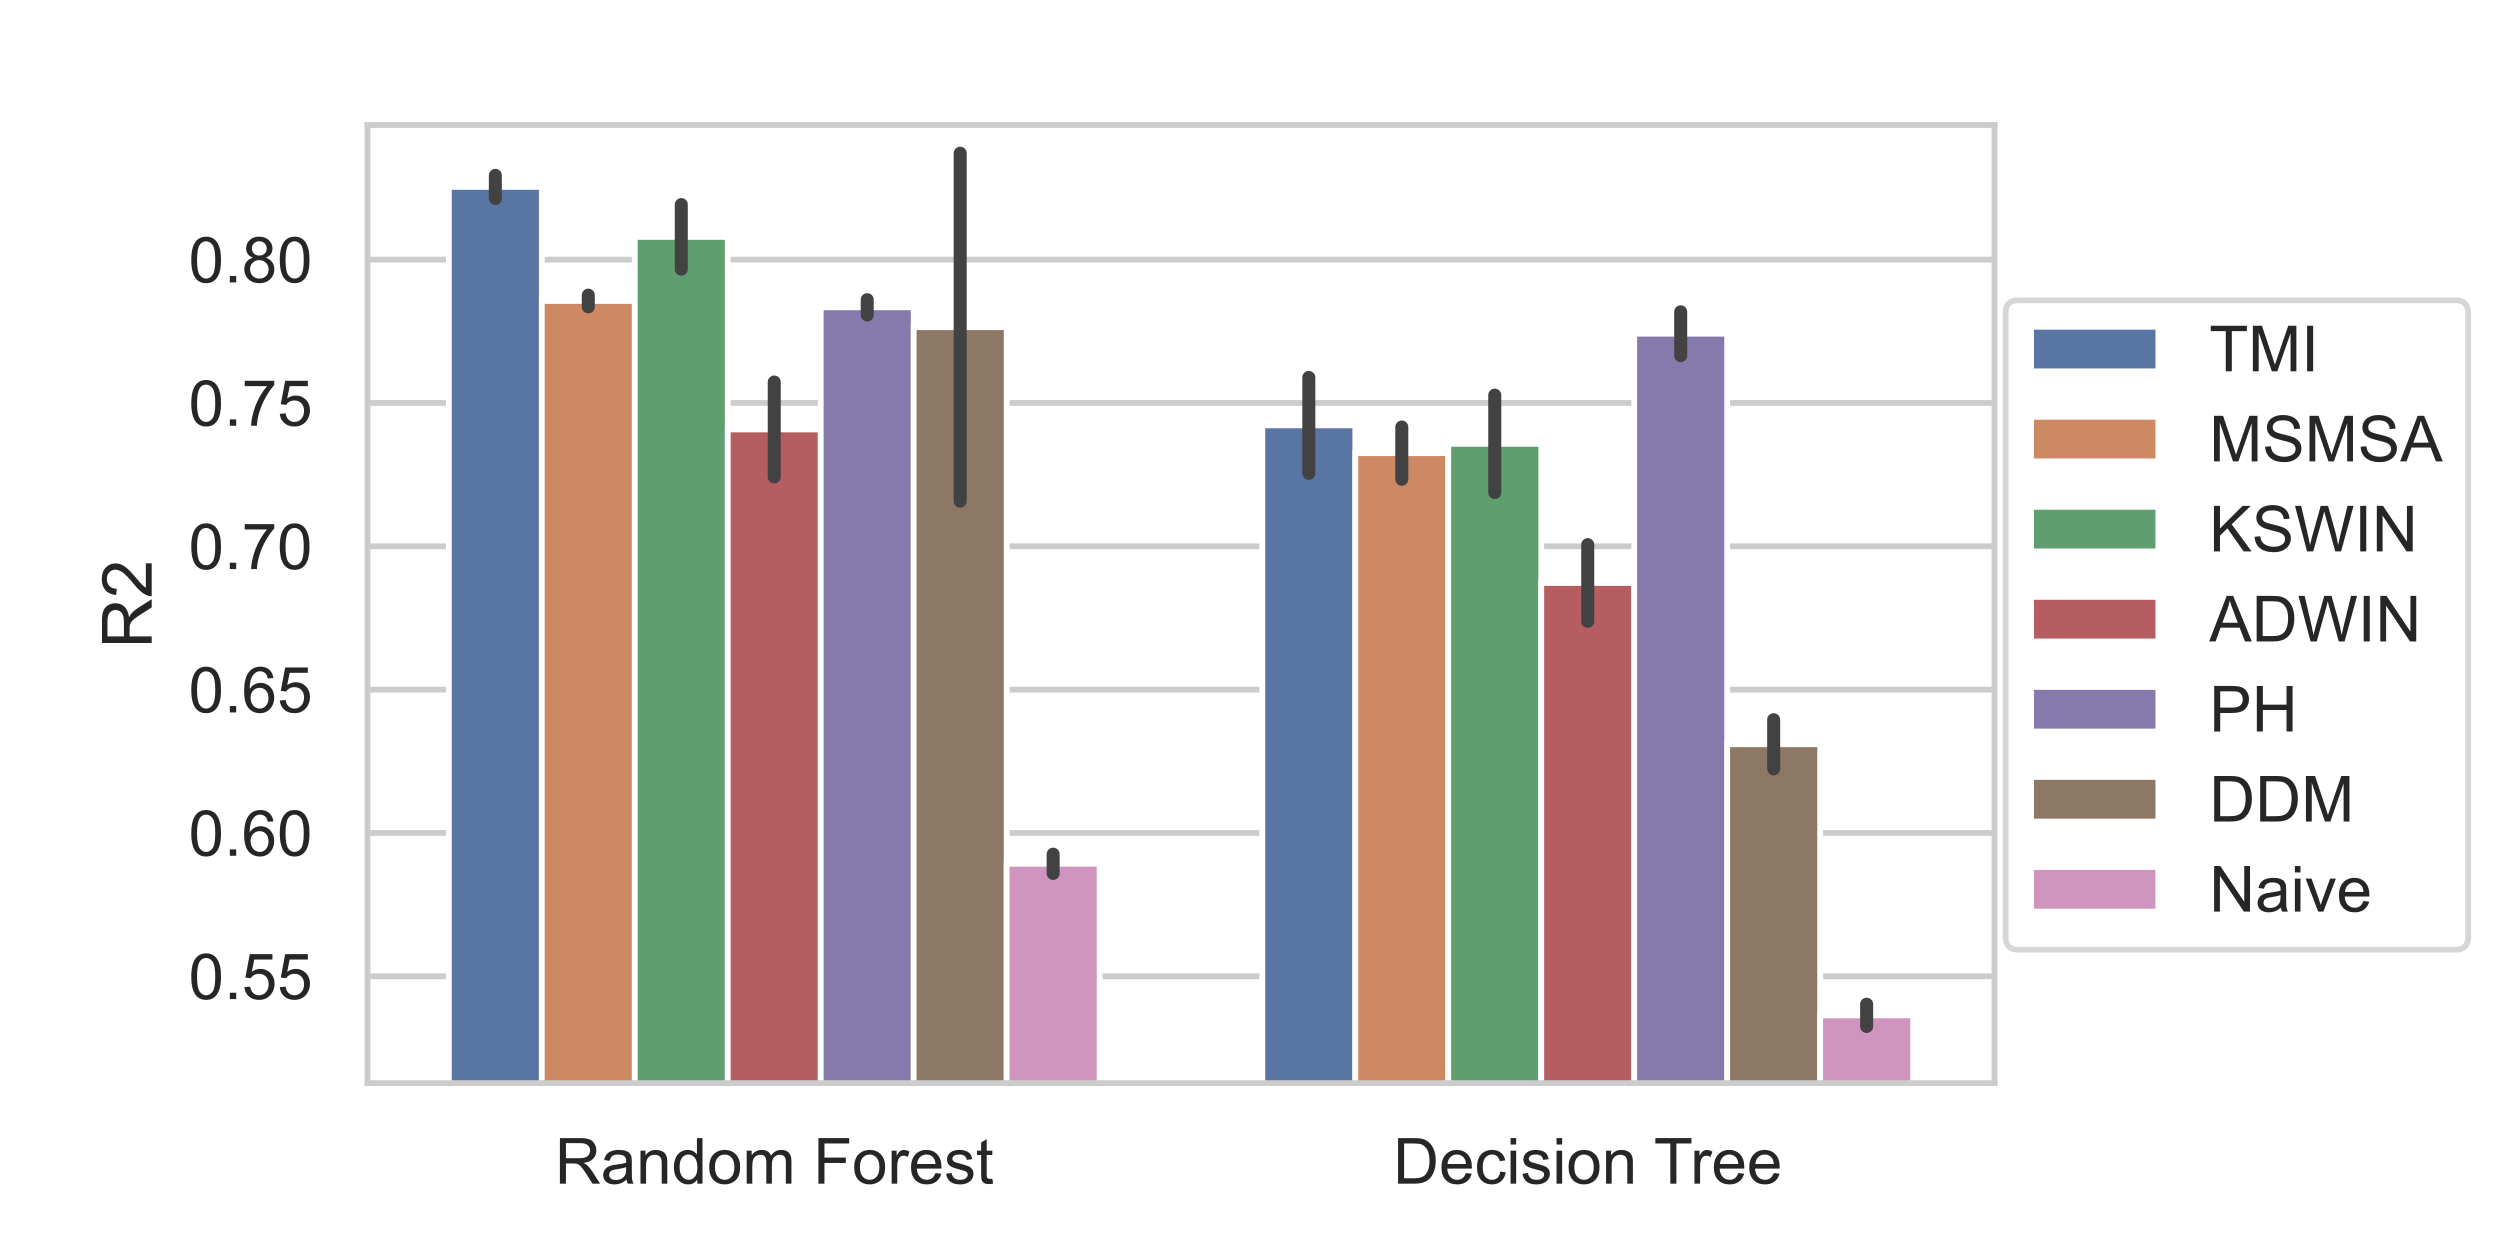
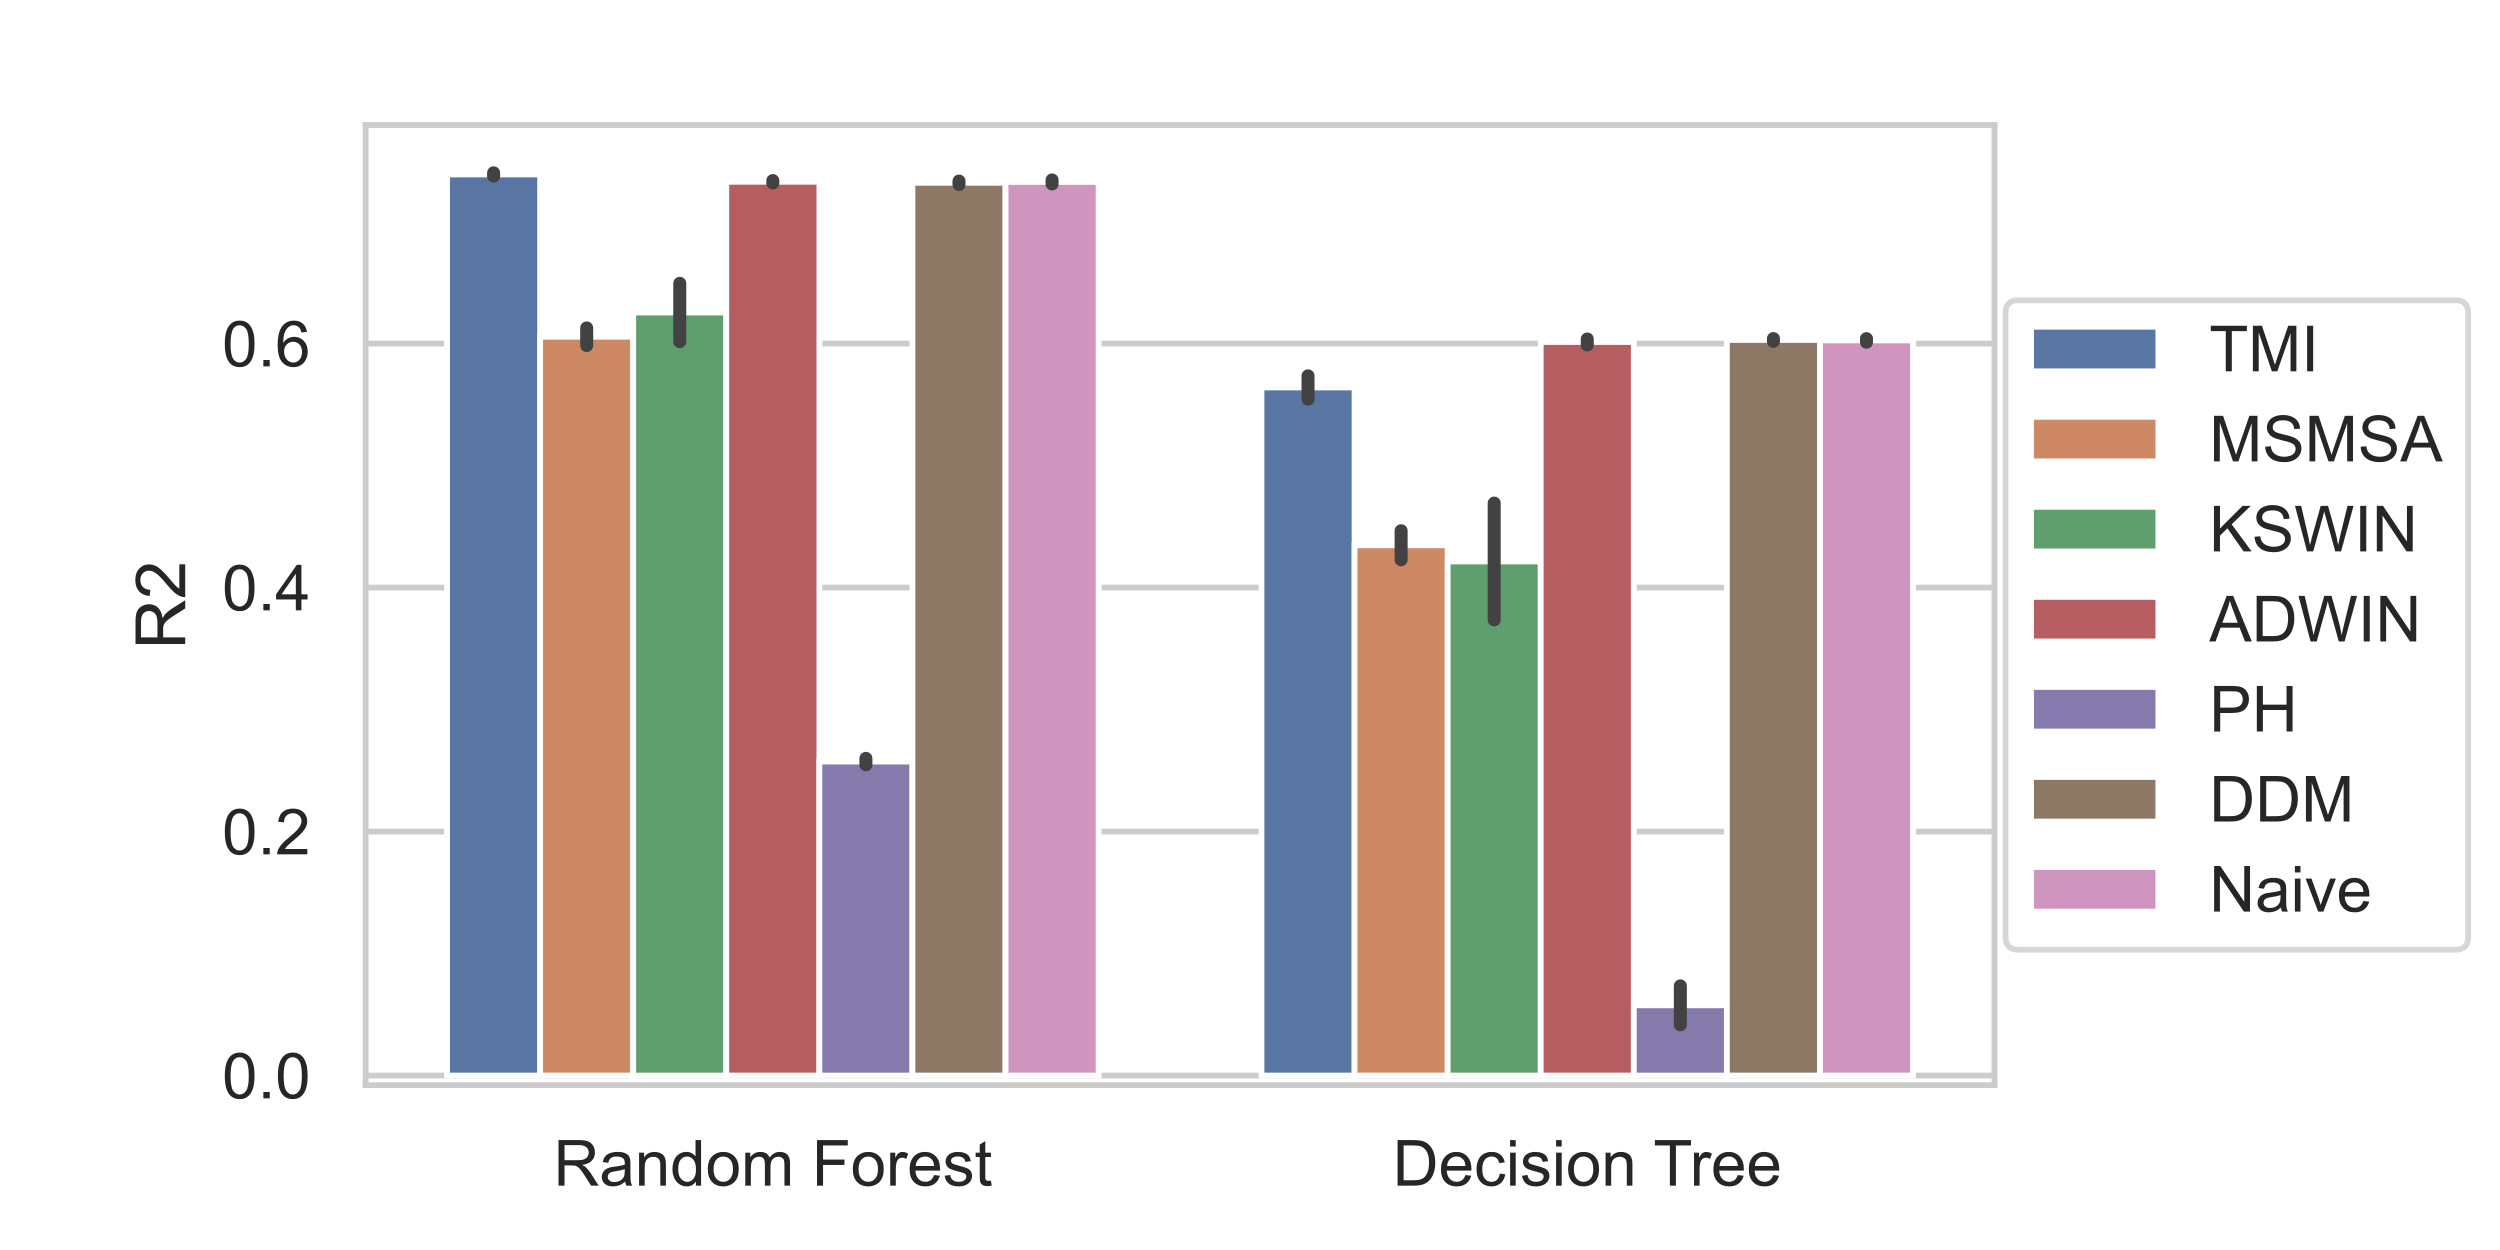
<svg xmlns="http://www.w3.org/2000/svg" xmlns:xlink="http://www.w3.org/1999/xlink" width="432pt" height="216pt" viewBox="0 0 432 216" version="1.1">
  <defs>
    <style type="text/css">*{stroke-linejoin: round; stroke-linecap: butt}</style>
  </defs>
  <g id="figure_1">
    <g id="patch_1">
      <path d="M 0 216  L 432 216  L 432 0  L 0 0  z " style="fill: #ffffff" />
    </g>
    <g id="axes_1">
      <g id="patch_2">
-         <path d="M 63.504 187.164  L 344.646 187.164  L 344.646 21.6  L 63.504 21.6  z " style="fill: #ffffff" />
+         <path d="M 63.18 187.508  L 344.646 187.508  L 344.646 21.6  L 63.18 21.6  z " style="fill: #ffffff" />
      </g>
      <g id="matplotlib.axis_1">
        <g id="xtick_1">
          <g id="text_1">
-             <g style="fill: #262626" transform="translate(95.88838 204.5376) scale(0.11 -0.11)">
+             <g style="fill: #262626" transform="translate(95.64538 204.8818) scale(0.11 -0.11)">
              <defs>
                <path id="ArialMT-52" d="M 503 0  L 503 4581  L 2534 4581  Q 3147 4581 3465 4457  Q 3784 4334 3975 4021  Q 4166 3709 4166 3331  Q 4166 2844 3850 2509  Q 3534 2175 2875 2084  Q 3116 1969 3241 1856  Q 3506 1613 3744 1247  L 4541 0  L 3778 0  L 3172 953  Q 2906 1366 2734 1584  Q 2563 1803 2427 1890  Q 2291 1978 2150 2013  Q 2047 2034 1813 2034  L 1109 2034  L 1109 0  L 503 0  z M 1109 2559  L 2413 2559  Q 2828 2559 3062 2645  Q 3297 2731 3419 2920  Q 3541 3109 3541 3331  Q 3541 3656 3305 3865  Q 3069 4075 2559 4075  L 1109 4075  L 1109 2559  z " transform="scale(0.015625)" />
                <path id="ArialMT-61" d="M 2588 409  Q 2275 144 1986 34  Q 1697 -75 1366 -75  Q 819 -75 525 192  Q 231 459 231 875  Q 231 1119 342 1320  Q 453 1522 633 1644  Q 813 1766 1038 1828  Q 1203 1872 1538 1913  Q 2219 1994 2541 2106  Q 2544 2222 2544 2253  Q 2544 2597 2384 2738  Q 2169 2928 1744 2928  Q 1347 2928 1158 2789  Q 969 2650 878 2297  L 328 2372  Q 403 2725 575 2942  Q 747 3159 1072 3276  Q 1397 3394 1825 3394  Q 2250 3394 2515 3294  Q 2781 3194 2906 3042  Q 3031 2891 3081 2659  Q 3109 2516 3109 2141  L 3109 1391  Q 3109 606 3145 398  Q 3181 191 3288 0  L 2700 0  Q 2613 175 2588 409  z M 2541 1666  Q 2234 1541 1622 1453  Q 1275 1403 1131 1340  Q 988 1278 909 1158  Q 831 1038 831 891  Q 831 666 1001 516  Q 1172 366 1500 366  Q 1825 366 2078 508  Q 2331 650 2450 897  Q 2541 1088 2541 1459  L 2541 1666  z " transform="scale(0.015625)" />
                <path id="ArialMT-6e" d="M 422 0  L 422 3319  L 928 3319  L 928 2847  Q 1294 3394 1984 3394  Q 2284 3394 2536 3286  Q 2788 3178 2913 3003  Q 3038 2828 3088 2588  Q 3119 2431 3119 2041  L 3119 0  L 2556 0  L 2556 2019  Q 2556 2363 2490 2533  Q 2425 2703 2258 2804  Q 2091 2906 1866 2906  Q 1506 2906 1245 2678  Q 984 2450 984 1813  L 984 0  L 422 0  z " transform="scale(0.015625)" />
                <path id="ArialMT-64" d="M 2575 0  L 2575 419  Q 2259 -75 1647 -75  Q 1250 -75 917 144  Q 584 363 401 755  Q 219 1147 219 1656  Q 219 2153 384 2558  Q 550 2963 881 3178  Q 1213 3394 1622 3394  Q 1922 3394 2156 3267  Q 2391 3141 2538 2938  L 2538 4581  L 3097 4581  L 3097 0  L 2575 0  z M 797 1656  Q 797 1019 1065 703  Q 1334 388 1700 388  Q 2069 388 2326 689  Q 2584 991 2584 1609  Q 2584 2291 2321 2609  Q 2059 2928 1675 2928  Q 1300 2928 1048 2622  Q 797 2316 797 1656  z " transform="scale(0.015625)" />
                <path id="ArialMT-6f" d="M 213 1659  Q 213 2581 725 3025  Q 1153 3394 1769 3394  Q 2453 3394 2887 2945  Q 3322 2497 3322 1706  Q 3322 1066 3130 698  Q 2938 331 2570 128  Q 2203 -75 1769 -75  Q 1072 -75 642 372  Q 213 819 213 1659  z M 791 1659  Q 791 1022 1069 705  Q 1347 388 1769 388  Q 2188 388 2466 706  Q 2744 1025 2744 1678  Q 2744 2294 2464 2611  Q 2184 2928 1769 2928  Q 1347 2928 1069 2612  Q 791 2297 791 1659  z " transform="scale(0.015625)" />
                <path id="ArialMT-6d" d="M 422 0  L 422 3319  L 925 3319  L 925 2853  Q 1081 3097 1340 3245  Q 1600 3394 1931 3394  Q 2300 3394 2536 3241  Q 2772 3088 2869 2813  Q 3263 3394 3894 3394  Q 4388 3394 4653 3120  Q 4919 2847 4919 2278  L 4919 0  L 4359 0  L 4359 2091  Q 4359 2428 4304 2576  Q 4250 2725 4106 2815  Q 3963 2906 3769 2906  Q 3419 2906 3187 2673  Q 2956 2441 2956 1928  L 2956 0  L 2394 0  L 2394 2156  Q 2394 2531 2256 2718  Q 2119 2906 1806 2906  Q 1569 2906 1367 2781  Q 1166 2656 1075 2415  Q 984 2175 984 1722  L 984 0  L 422 0  z " transform="scale(0.015625)" />
                <path id="ArialMT-20" transform="scale(0.015625)" />
                <path id="ArialMT-46" d="M 525 0  L 525 4581  L 3616 4581  L 3616 4041  L 1131 4041  L 1131 2622  L 3281 2622  L 3281 2081  L 1131 2081  L 1131 0  L 525 0  z " transform="scale(0.015625)" />
                <path id="ArialMT-72" d="M 416 0  L 416 3319  L 922 3319  L 922 2816  Q 1116 3169 1280 3281  Q 1444 3394 1641 3394  Q 1925 3394 2219 3213  L 2025 2691  Q 1819 2813 1613 2813  Q 1428 2813 1281 2702  Q 1134 2591 1072 2394  Q 978 2094 978 1738  L 978 0  L 416 0  z " transform="scale(0.015625)" />
                <path id="ArialMT-65" d="M 2694 1069  L 3275 997  Q 3138 488 2766 206  Q 2394 -75 1816 -75  Q 1088 -75 661 373  Q 234 822 234 1631  Q 234 2469 665 2931  Q 1097 3394 1784 3394  Q 2450 3394 2872 2941  Q 3294 2488 3294 1666  Q 3294 1616 3291 1516  L 816 1516  Q 847 969 1125 678  Q 1403 388 1819 388  Q 2128 388 2347 550  Q 2566 713 2694 1069  z M 847 1978  L 2700 1978  Q 2663 2397 2488 2606  Q 2219 2931 1791 2931  Q 1403 2931 1139 2672  Q 875 2413 847 1978  z " transform="scale(0.015625)" />
                <path id="ArialMT-73" d="M 197 991  L 753 1078  Q 800 744 1014 566  Q 1228 388 1613 388  Q 2000 388 2187 545  Q 2375 703 2375 916  Q 2375 1106 2209 1216  Q 2094 1291 1634 1406  Q 1016 1563 777 1677  Q 538 1791 414 1992  Q 291 2194 291 2438  Q 291 2659 392 2848  Q 494 3038 669 3163  Q 800 3259 1026 3326  Q 1253 3394 1513 3394  Q 1903 3394 2198 3281  Q 2494 3169 2634 2976  Q 2775 2784 2828 2463  L 2278 2388  Q 2241 2644 2061 2787  Q 1881 2931 1553 2931  Q 1166 2931 1000 2803  Q 834 2675 834 2503  Q 834 2394 903 2306  Q 972 2216 1119 2156  Q 1203 2125 1616 2013  Q 2213 1853 2448 1751  Q 2684 1650 2818 1456  Q 2953 1263 2953 975  Q 2953 694 2789 445  Q 2625 197 2315 61  Q 2006 -75 1616 -75  Q 969 -75 630 194  Q 291 463 197 991  z " transform="scale(0.015625)" />
                <path id="ArialMT-74" d="M 1650 503  L 1731 6  Q 1494 -44 1306 -44  Q 1000 -44 831 53  Q 663 150 594 308  Q 525 466 525 972  L 525 2881  L 113 2881  L 113 3319  L 525 3319  L 525 4141  L 1084 4478  L 1084 3319  L 1650 3319  L 1650 2881  L 1084 2881  L 1084 941  Q 1084 700 1114 631  Q 1144 563 1211 522  Q 1278 481 1403 481  Q 1497 481 1650 503  z " transform="scale(0.015625)" />
              </defs>
              <use xlink:href="#ArialMT-52" />
              <use xlink:href="#ArialMT-61" x="72.217" />
              <use xlink:href="#ArialMT-6e" x="127.832" />
              <use xlink:href="#ArialMT-64" x="183.447" />
              <use xlink:href="#ArialMT-6f" x="239.062" />
              <use xlink:href="#ArialMT-6d" x="294.678" />
              <use xlink:href="#ArialMT-20" x="377.979" />
              <use xlink:href="#ArialMT-46" x="405.762" />
              <use xlink:href="#ArialMT-6f" x="466.846" />
              <use xlink:href="#ArialMT-72" x="522.461" />
              <use xlink:href="#ArialMT-65" x="555.762" />
              <use xlink:href="#ArialMT-73" x="611.377" />
              <use xlink:href="#ArialMT-74" x="661.377" />
            </g>
          </g>
        </g>
        <g id="xtick_2">
          <g id="text_2">
-             <g style="fill: #262626" transform="translate(240.7354 204.5376) scale(0.11 -0.11)">
+             <g style="fill: #262626" transform="translate(240.6544 204.8818) scale(0.11 -0.11)">
              <defs>
                <path id="ArialMT-44" d="M 494 0  L 494 4581  L 2072 4581  Q 2606 4581 2888 4516  Q 3281 4425 3559 4188  Q 3922 3881 4101 3404  Q 4281 2928 4281 2316  Q 4281 1794 4159 1391  Q 4038 988 3847 723  Q 3656 459 3429 307  Q 3203 156 2883 78  Q 2563 0 2147 0  L 494 0  z M 1100 541  L 2078 541  Q 2531 541 2789 625  Q 3047 709 3200 863  Q 3416 1078 3536 1442  Q 3656 1806 3656 2325  Q 3656 3044 3420 3430  Q 3184 3816 2847 3947  Q 2603 4041 2063 4041  L 1100 4041  L 1100 541  z " transform="scale(0.015625)" />
                <path id="ArialMT-63" d="M 2588 1216  L 3141 1144  Q 3050 572 2676 248  Q 2303 -75 1759 -75  Q 1078 -75 664 370  Q 250 816 250 1647  Q 250 2184 428 2587  Q 606 2991 970 3192  Q 1334 3394 1763 3394  Q 2303 3394 2647 3120  Q 2991 2847 3088 2344  L 2541 2259  Q 2463 2594 2264 2762  Q 2066 2931 1784 2931  Q 1359 2931 1093 2626  Q 828 2322 828 1663  Q 828 994 1084 691  Q 1341 388 1753 388  Q 2084 388 2306 591  Q 2528 794 2588 1216  z " transform="scale(0.015625)" />
                <path id="ArialMT-69" d="M 425 3934  L 425 4581  L 988 4581  L 988 3934  L 425 3934  z M 425 0  L 425 3319  L 988 3319  L 988 0  L 425 0  z " transform="scale(0.015625)" />
                <path id="ArialMT-54" d="M 1659 0  L 1659 4041  L 150 4041  L 150 4581  L 3781 4581  L 3781 4041  L 2266 4041  L 2266 0  L 1659 0  z " transform="scale(0.015625)" />
              </defs>
              <use xlink:href="#ArialMT-44" />
              <use xlink:href="#ArialMT-65" x="72.217" />
              <use xlink:href="#ArialMT-63" x="127.832" />
              <use xlink:href="#ArialMT-69" x="177.832" />
              <use xlink:href="#ArialMT-73" x="200.049" />
              <use xlink:href="#ArialMT-69" x="250.049" />
              <use xlink:href="#ArialMT-6f" x="272.266" />
              <use xlink:href="#ArialMT-6e" x="327.881" />
              <use xlink:href="#ArialMT-20" x="383.496" />
              <use xlink:href="#ArialMT-54" x="409.529" />
              <use xlink:href="#ArialMT-72" x="466.863" />
              <use xlink:href="#ArialMT-65" x="500.164" />
              <use xlink:href="#ArialMT-65" x="555.779" />
            </g>
          </g>
        </g>
      </g>
      <g id="matplotlib.axis_2">
        <g id="ytick_1">
          <g id="line2d_1">
-             <path d="M 63.504 168.708  L 344.646 168.708  " clip-path="url(#pbf2c0c2d8a)" style="fill: none; stroke: #cccccc; stroke-linecap: round" />
+             <path d="M 63.18 185.855  L 344.646 185.855  " clip-path="url(#p051aee99e0)" style="fill: none; stroke: #cccccc; stroke-linecap: round" />
          </g>
          <g id="text_3">
-             <g style="fill: #262626" transform="translate(32.59697 172.6448) scale(0.11 -0.11)">
+             <g style="fill: #262626" transform="translate(38.39 189.7921) scale(0.11 -0.11)">
              <defs>
                <path id="ArialMT-30" d="M 266 2259  Q 266 3072 433 3567  Q 600 4063 929 4331  Q 1259 4600 1759 4600  Q 2128 4600 2406 4451  Q 2684 4303 2865 4023  Q 3047 3744 3150 3342  Q 3253 2941 3253 2259  Q 3253 1453 3087 958  Q 2922 463 2592 192  Q 2263 -78 1759 -78  Q 1097 -78 719 397  Q 266 969 266 2259  z M 844 2259  Q 844 1131 1108 757  Q 1372 384 1759 384  Q 2147 384 2411 759  Q 2675 1134 2675 2259  Q 2675 3391 2411 3762  Q 2147 4134 1753 4134  Q 1366 4134 1134 3806  Q 844 3388 844 2259  z " transform="scale(0.015625)" />
                <path id="ArialMT-2e" d="M 581 0  L 581 641  L 1222 641  L 1222 0  L 581 0  z " transform="scale(0.015625)" />
-                 <path id="ArialMT-35" d="M 266 1200  L 856 1250  Q 922 819 1161 601  Q 1400 384 1738 384  Q 2144 384 2425 690  Q 2706 997 2706 1503  Q 2706 1984 2436 2262  Q 2166 2541 1728 2541  Q 1456 2541 1237 2417  Q 1019 2294 894 2097  L 366 2166  L 809 4519  L 3088 4519  L 3088 3981  L 1259 3981  L 1013 2750  Q 1425 3038 1878 3038  Q 2478 3038 2890 2622  Q 3303 2206 3303 1553  Q 3303 931 2941 478  Q 2500 -78 1738 -78  Q 1113 -78 717 272  Q 322 622 266 1200  z " transform="scale(0.015625)" />
              </defs>
              <use xlink:href="#ArialMT-30" />
              <use xlink:href="#ArialMT-2e" x="55.615" />
-               <use xlink:href="#ArialMT-35" x="83.398" />
-               <use xlink:href="#ArialMT-35" x="139.014" />
+               <use xlink:href="#ArialMT-30" x="83.398" />
            </g>
          </g>
        </g>
        <g id="ytick_2">
          <g id="line2d_2">
-             <path d="M 63.504 143.939  L 344.646 143.939  " clip-path="url(#pbf2c0c2d8a)" style="fill: none; stroke: #cccccc; stroke-linecap: round" />
+             <path d="M 63.18 143.695  L 344.646 143.695  " clip-path="url(#p051aee99e0)" style="fill: none; stroke: #cccccc; stroke-linecap: round" />
          </g>
          <g id="text_4">
-             <g style="fill: #262626" transform="translate(32.59697 147.8763) scale(0.11 -0.11)">
+             <g style="fill: #262626" transform="translate(38.39 147.6315) scale(0.11 -0.11)">
+               <defs>
+                 <path id="ArialMT-32" d="M 3222 541  L 3222 0  L 194 0  Q 188 203 259 391  Q 375 700 629 1000  Q 884 1300 1366 1694  Q 2113 2306 2375 2664  Q 2638 3022 2638 3341  Q 2638 3675 2398 3904  Q 2159 4134 1775 4134  Q 1369 4134 1125 3890  Q 881 3647 878 3216  L 300 3275  Q 359 3922 746 4261  Q 1134 4600 1788 4600  Q 2447 4600 2831 4234  Q 3216 3869 3216 3328  Q 3216 3053 3103 2787  Q 2991 2522 2730 2228  Q 2469 1934 1863 1422  Q 1356 997 1212 845  Q 1069 694 975 541  L 3222 541  z " transform="scale(0.015625)" />
+               </defs>
+               <use xlink:href="#ArialMT-30" />
+               <use xlink:href="#ArialMT-2e" x="55.615" />
+               <use xlink:href="#ArialMT-32" x="83.398" />
+             </g>
+           </g>
+         </g>
+         <g id="ytick_3">
+           <g id="line2d_3">
+             <path d="M 63.18 101.534  L 344.646 101.534  " clip-path="url(#p051aee99e0)" style="fill: none; stroke: #cccccc; stroke-linecap: round" />
+           </g>
+           <g id="text_5">
+             <g style="fill: #262626" transform="translate(38.39 105.4708) scale(0.11 -0.11)">
+               <defs>
+                 <path id="ArialMT-34" d="M 2069 0  L 2069 1097  L 81 1097  L 81 1613  L 2172 4581  L 2631 4581  L 2631 1613  L 3250 1613  L 3250 1097  L 2631 1097  L 2631 0  L 2069 0  z M 2069 1613  L 2069 3678  L 634 1613  L 2069 1613  z " transform="scale(0.015625)" />
+               </defs>
+               <use xlink:href="#ArialMT-30" />
+               <use xlink:href="#ArialMT-2e" x="55.615" />
+               <use xlink:href="#ArialMT-34" x="83.398" />
+             </g>
+           </g>
+         </g>
+         <g id="ytick_4">
+           <g id="line2d_4">
+             <path d="M 63.18 59.373  L 344.646 59.373  " clip-path="url(#p051aee99e0)" style="fill: none; stroke: #cccccc; stroke-linecap: round" />
+           </g>
+           <g id="text_6">
+             <g style="fill: #262626" transform="translate(38.39 63.31009) scale(0.11 -0.11)">
              <defs>
                <path id="ArialMT-36" d="M 3184 3459  L 2625 3416  Q 2550 3747 2413 3897  Q 2184 4138 1850 4138  Q 1581 4138 1378 3988  Q 1113 3794 959 3422  Q 806 3050 800 2363  Q 1003 2672 1297 2822  Q 1591 2972 1913 2972  Q 2475 2972 2870 2558  Q 3266 2144 3266 1488  Q 3266 1056 3080 686  Q 2894 316 2569 119  Q 2244 -78 1831 -78  Q 1128 -78 684 439  Q 241 956 241 2144  Q 241 3472 731 4075  Q 1159 4600 1884 4600  Q 2425 4600 2770 4297  Q 3116 3994 3184 3459  z M 888 1484  Q 888 1194 1011 928  Q 1134 663 1356 523  Q 1578 384 1822 384  Q 2178 384 2434 671  Q 2691 959 2691 1453  Q 2691 1928 2437 2201  Q 2184 2475 1800 2475  Q 1419 2475 1153 2201  Q 888 1928 888 1484  z " transform="scale(0.015625)" />
              </defs>
              <use xlink:href="#ArialMT-30" />
              <use xlink:href="#ArialMT-2e" x="55.615" />
              <use xlink:href="#ArialMT-36" x="83.398" />
-               <use xlink:href="#ArialMT-30" x="139.014" />
-             </g>
-           </g>
-         </g>
-         <g id="ytick_3">
-           <g id="line2d_3">
-             <path d="M 63.504 119.171  L 344.646 119.171  " clip-path="url(#pbf2c0c2d8a)" style="fill: none; stroke: #cccccc; stroke-linecap: round" />
-           </g>
-           <g id="text_5">
-             <g style="fill: #262626" transform="translate(32.59697 123.1077) scale(0.11 -0.11)">
-               <use xlink:href="#ArialMT-30" />
-               <use xlink:href="#ArialMT-2e" x="55.615" />
-               <use xlink:href="#ArialMT-36" x="83.398" />
-               <use xlink:href="#ArialMT-35" x="139.014" />
-             </g>
-           </g>
-         </g>
-         <g id="ytick_4">
-           <g id="line2d_4">
-             <path d="M 63.504 94.402  L 344.646 94.402  " clip-path="url(#pbf2c0c2d8a)" style="fill: none; stroke: #cccccc; stroke-linecap: round" />
-           </g>
-           <g id="text_6">
-             <g style="fill: #262626" transform="translate(32.59697 98.33912) scale(0.11 -0.11)">
-               <defs>
-                 <path id="ArialMT-37" d="M 303 3981  L 303 4522  L 3269 4522  L 3269 4084  Q 2831 3619 2401 2847  Q 1972 2075 1738 1259  Q 1569 684 1522 0  L 944 0  Q 953 541 1156 1306  Q 1359 2072 1739 2783  Q 2119 3494 2547 3981  L 303 3981  z " transform="scale(0.015625)" />
-               </defs>
-               <use xlink:href="#ArialMT-30" />
-               <use xlink:href="#ArialMT-2e" x="55.615" />
-               <use xlink:href="#ArialMT-37" x="83.398" />
-               <use xlink:href="#ArialMT-30" x="139.014" />
-             </g>
-           </g>
-         </g>
-         <g id="ytick_5">
-           <g id="line2d_5">
-             <path d="M 63.504 69.634  L 344.646 69.634  " clip-path="url(#pbf2c0c2d8a)" style="fill: none; stroke: #cccccc; stroke-linecap: round" />
-           </g>
-           <g id="text_7">
-             <g style="fill: #262626" transform="translate(32.59697 73.57054) scale(0.11 -0.11)">
-               <use xlink:href="#ArialMT-30" />
-               <use xlink:href="#ArialMT-2e" x="55.615" />
-               <use xlink:href="#ArialMT-37" x="83.398" />
-               <use xlink:href="#ArialMT-35" x="139.014" />
-             </g>
-           </g>
-         </g>
-         <g id="ytick_6">
-           <g id="line2d_6">
-             <path d="M 63.504 44.865  L 344.646 44.865  " clip-path="url(#pbf2c0c2d8a)" style="fill: none; stroke: #cccccc; stroke-linecap: round" />
-           </g>
-           <g id="text_8">
-             <g style="fill: #262626" transform="translate(32.59697 48.80197) scale(0.11 -0.11)">
-               <defs>
-                 <path id="ArialMT-38" d="M 1131 2484  Q 781 2613 612 2850  Q 444 3088 444 3419  Q 444 3919 803 4259  Q 1163 4600 1759 4600  Q 2359 4600 2725 4251  Q 3091 3903 3091 3403  Q 3091 3084 2923 2848  Q 2756 2613 2416 2484  Q 2838 2347 3058 2040  Q 3278 1734 3278 1309  Q 3278 722 2862 322  Q 2447 -78 1769 -78  Q 1091 -78 675 323  Q 259 725 259 1325  Q 259 1772 486 2073  Q 713 2375 1131 2484  z M 1019 3438  Q 1019 3113 1228 2906  Q 1438 2700 1772 2700  Q 2097 2700 2305 2904  Q 2513 3109 2513 3406  Q 2513 3716 2298 3927  Q 2084 4138 1766 4138  Q 1444 4138 1231 3931  Q 1019 3725 1019 3438  z M 838 1322  Q 838 1081 952 856  Q 1066 631 1291 507  Q 1516 384 1775 384  Q 2178 384 2440 643  Q 2703 903 2703 1303  Q 2703 1709 2433 1975  Q 2163 2241 1756 2241  Q 1359 2241 1098 1978  Q 838 1716 838 1322  z " transform="scale(0.015625)" />
-               </defs>
-               <use xlink:href="#ArialMT-30" />
-               <use xlink:href="#ArialMT-2e" x="55.615" />
-               <use xlink:href="#ArialMT-38" x="83.398" />
-               <use xlink:href="#ArialMT-30" x="139.014" />
-             </g>
-           </g>
-         </g>
-         <g id="text_9">
-           <g style="fill: #262626" transform="translate(26.21197 112.0517) rotate(-90) scale(0.12 -0.12)">
-             <defs>
-               <path id="ArialMT-32" d="M 3222 541  L 3222 0  L 194 0  Q 188 203 259 391  Q 375 700 629 1000  Q 884 1300 1366 1694  Q 2113 2306 2375 2664  Q 2638 3022 2638 3341  Q 2638 3675 2398 3904  Q 2159 4134 1775 4134  Q 1369 4134 1125 3890  Q 881 3647 878 3216  L 300 3275  Q 359 3922 746 4261  Q 1134 4600 1788 4600  Q 2447 4600 2831 4234  Q 3216 3869 3216 3328  Q 3216 3053 3103 2787  Q 2991 2522 2730 2228  Q 2469 1934 1863 1422  Q 1356 997 1212 845  Q 1069 694 975 541  L 3222 541  z " transform="scale(0.015625)" />
-             </defs>
+             </g>
+           </g>
+         </g>
+         <g id="text_7">
+           <g style="fill: #262626" transform="translate(32.005 112.2238) rotate(-90) scale(0.12 -0.12)">
            <use xlink:href="#ArialMT-52" />
            <use xlink:href="#ArialMT-32" x="72.217" />
          </g>
        </g>
      </g>
      <g id="patch_3">
-         <path d="M 77.561 441.162  L 93.626 441.162  L 93.626 32.301  L 77.561 32.301  z " clip-path="url(#pbf2c0c2d8a)" style="fill: #5875a4; stroke: #ffffff; stroke-linejoin: miter" />
+         <path d="M 77.253 185.855  L 93.337 185.855  L 93.337 30.145  L 77.253 30.145  z " clip-path="url(#p051aee99e0)" style="fill: #5875a4; stroke: #ffffff; stroke-linejoin: miter" />
      </g>
      <g id="patch_4">
-         <path d="M 218.132 441.162  L 234.197 441.162  L 234.197 73.501  L 218.132 73.501  z " clip-path="url(#pbf2c0c2d8a)" style="fill: #5875a4; stroke: #ffffff; stroke-linejoin: miter" />
+         <path d="M 217.986 185.855  L 234.07 185.855  L 234.07 66.952  L 217.986 66.952  z " clip-path="url(#p051aee99e0)" style="fill: #5875a4; stroke: #ffffff; stroke-linejoin: miter" />
      </g>
      <g id="patch_5">
-         <path d="M 93.626 441.162  L 109.692 441.162  L 109.692 52.013  L 93.626 52.013  z " clip-path="url(#pbf2c0c2d8a)" style="fill: #cc8963; stroke: #ffffff; stroke-linejoin: miter" />
+         <path d="M 93.337 185.855  L 109.421 185.855  L 109.421 58.189  L 93.337 58.189  z " clip-path="url(#p051aee99e0)" style="fill: #cc8963; stroke: #ffffff; stroke-linejoin: miter" />
      </g>
      <g id="patch_6">
-         <path d="M 234.197 441.162  L 250.262 441.162  L 250.262 78.305  L 234.197 78.305  z " clip-path="url(#pbf2c0c2d8a)" style="fill: #cc8963; stroke: #ffffff; stroke-linejoin: miter" />
+         <path d="M 234.07 185.855  L 250.154 185.855  L 250.154 94.227  L 234.07 94.227  z " clip-path="url(#p051aee99e0)" style="fill: #cc8963; stroke: #ffffff; stroke-linejoin: miter" />
      </g>
      <g id="patch_7">
-         <path d="M 109.692 441.162  L 125.757 441.162  L 125.757 40.932  L 109.692 40.932  z " clip-path="url(#pbf2c0c2d8a)" style="fill: #5f9e6e; stroke: #ffffff; stroke-linejoin: miter" />
+         <path d="M 109.421 185.855  L 125.505 185.855  L 125.505 53.999  L 109.421 53.999  z " clip-path="url(#p051aee99e0)" style="fill: #5f9e6e; stroke: #ffffff; stroke-linejoin: miter" />
      </g>
      <g id="patch_8">
-         <path d="M 250.262 441.162  L 266.328 441.162  L 266.328 76.695  L 250.262 76.695  z " clip-path="url(#pbf2c0c2d8a)" style="fill: #5f9e6e; stroke: #ffffff; stroke-linejoin: miter" />
+         <path d="M 250.154 185.855  L 266.237 185.855  L 266.237 97.019  L 250.154 97.019  z " clip-path="url(#p051aee99e0)" style="fill: #5f9e6e; stroke: #ffffff; stroke-linejoin: miter" />
      </g>
      <g id="patch_9">
-         <path d="M 125.757 441.162  L 141.822 441.162  L 141.822 74.21  L 125.757 74.21  z " clip-path="url(#pbf2c0c2d8a)" style="fill: #b55d60; stroke: #ffffff; stroke-linejoin: miter" />
+         <path d="M 125.505 185.855  L 141.588 185.855  L 141.588 31.41  L 125.505 31.41  z " clip-path="url(#p051aee99e0)" style="fill: #b55d60; stroke: #ffffff; stroke-linejoin: miter" />
      </g>
      <g id="patch_10">
-         <path d="M 266.328 441.162  L 282.393 441.162  L 282.393 100.74  L 266.328 100.74  z " clip-path="url(#pbf2c0c2d8a)" style="fill: #b55d60; stroke: #ffffff; stroke-linejoin: miter" />
+         <path d="M 266.237 185.855  L 282.321 185.855  L 282.321 59.098  L 266.237 59.098  z " clip-path="url(#p051aee99e0)" style="fill: #b55d60; stroke: #ffffff; stroke-linejoin: miter" />
      </g>
      <g id="patch_11">
-         <path d="M 141.822 441.162  L 157.887 441.162  L 157.887 53.102  L 141.822 53.102  z " clip-path="url(#pbf2c0c2d8a)" style="fill: #857aab; stroke: #ffffff; stroke-linejoin: miter" />
+         <path d="M 141.588 185.855  L 157.672 185.855  L 157.672 131.601  L 141.588 131.601  z " clip-path="url(#p051aee99e0)" style="fill: #857aab; stroke: #ffffff; stroke-linejoin: miter" />
      </g>
      <g id="patch_12">
-         <path d="M 282.393 441.162  L 298.458 441.162  L 298.458 57.664  L 282.393 57.664  z " clip-path="url(#pbf2c0c2d8a)" style="fill: #857aab; stroke: #ffffff; stroke-linejoin: miter" />
+         <path d="M 282.321 185.855  L 298.405 185.855  L 298.405 173.719  L 282.321 173.719  z " clip-path="url(#p051aee99e0)" style="fill: #857aab; stroke: #ffffff; stroke-linejoin: miter" />
      </g>
      <g id="patch_13">
-         <path d="M 157.887 441.162  L 173.952 441.162  L 173.952 56.54  L 157.887 56.54  z " clip-path="url(#pbf2c0c2d8a)" style="fill: #8d7866; stroke: #ffffff; stroke-linejoin: miter" />
+         <path d="M 157.672 185.855  L 173.756 185.855  L 173.756 31.59  L 157.672 31.59  z " clip-path="url(#p051aee99e0)" style="fill: #8d7866; stroke: #ffffff; stroke-linejoin: miter" />
      </g>
      <g id="patch_14">
-         <path d="M 298.458 441.162  L 314.523 441.162  L 314.523 128.606  L 298.458 128.606  z " clip-path="url(#pbf2c0c2d8a)" style="fill: #8d7866; stroke: #ffffff; stroke-linejoin: miter" />
+         <path d="M 298.405 185.855  L 314.489 185.855  L 314.489 58.746  L 298.405 58.746  z " clip-path="url(#p051aee99e0)" style="fill: #8d7866; stroke: #ffffff; stroke-linejoin: miter" />
      </g>
      <g id="patch_15">
-         <path d="M 173.952 441.162  L 190.018 441.162  L 190.018 149.264  L 173.952 149.264  z " clip-path="url(#pbf2c0c2d8a)" style="fill: #d095bf; stroke: #ffffff; stroke-linejoin: miter" />
+         <path d="M 173.756 185.855  L 189.84 185.855  L 189.84 31.438  L 173.756 31.438  z " clip-path="url(#p051aee99e0)" style="fill: #d095bf; stroke: #ffffff; stroke-linejoin: miter" />
      </g>
      <g id="patch_16">
-         <path d="M 314.523 441.162  L 330.589 441.162  L 330.589 175.452  L 314.523 175.452  z " clip-path="url(#pbf2c0c2d8a)" style="fill: #d095bf; stroke: #ffffff; stroke-linejoin: miter" />
+         <path d="M 314.489 185.855  L 330.572 185.855  L 330.572 58.825  L 314.489 58.825  z " clip-path="url(#p051aee99e0)" style="fill: #d095bf; stroke: #ffffff; stroke-linejoin: miter" />
      </g>
      <g id="patch_17">
-         <path d="M 133.789 441.162  L 133.789 441.162  L 133.789 441.162  L 133.789 441.162  z " clip-path="url(#pbf2c0c2d8a)" style="fill: #5875a4; stroke: #ffffff; stroke-linejoin: miter" />
+         <path d="M 133.546 185.855  L 133.546 185.855  L 133.546 185.855  L 133.546 185.855  z " clip-path="url(#p051aee99e0)" style="fill: #5875a4; stroke: #ffffff; stroke-linejoin: miter" />
      </g>
      <g id="patch_18">
-         <path d="M 133.789 441.162  L 133.789 441.162  L 133.789 441.162  L 133.789 441.162  z " clip-path="url(#pbf2c0c2d8a)" style="fill: #cc8963; stroke: #ffffff; stroke-linejoin: miter" />
+         <path d="M 133.546 185.855  L 133.546 185.855  L 133.546 185.855  L 133.546 185.855  z " clip-path="url(#p051aee99e0)" style="fill: #cc8963; stroke: #ffffff; stroke-linejoin: miter" />
      </g>
      <g id="patch_19">
-         <path d="M 133.789 441.162  L 133.789 441.162  L 133.789 441.162  L 133.789 441.162  z " clip-path="url(#pbf2c0c2d8a)" style="fill: #5f9e6e; stroke: #ffffff; stroke-linejoin: miter" />
+         <path d="M 133.546 185.855  L 133.546 185.855  L 133.546 185.855  L 133.546 185.855  z " clip-path="url(#p051aee99e0)" style="fill: #5f9e6e; stroke: #ffffff; stroke-linejoin: miter" />
      </g>
      <g id="patch_20">
-         <path d="M 133.789 441.162  L 133.789 441.162  L 133.789 441.162  L 133.789 441.162  z " clip-path="url(#pbf2c0c2d8a)" style="fill: #b55d60; stroke: #ffffff; stroke-linejoin: miter" />
+         <path d="M 133.546 185.855  L 133.546 185.855  L 133.546 185.855  L 133.546 185.855  z " clip-path="url(#p051aee99e0)" style="fill: #b55d60; stroke: #ffffff; stroke-linejoin: miter" />
      </g>
      <g id="patch_21">
-         <path d="M 133.789 441.162  L 133.789 441.162  L 133.789 441.162  L 133.789 441.162  z " clip-path="url(#pbf2c0c2d8a)" style="fill: #857aab; stroke: #ffffff; stroke-linejoin: miter" />
+         <path d="M 133.546 185.855  L 133.546 185.855  L 133.546 185.855  L 133.546 185.855  z " clip-path="url(#p051aee99e0)" style="fill: #857aab; stroke: #ffffff; stroke-linejoin: miter" />
      </g>
      <g id="patch_22">
-         <path d="M 133.789 441.162  L 133.789 441.162  L 133.789 441.162  L 133.789 441.162  z " clip-path="url(#pbf2c0c2d8a)" style="fill: #8d7866; stroke: #ffffff; stroke-linejoin: miter" />
+         <path d="M 133.546 185.855  L 133.546 185.855  L 133.546 185.855  L 133.546 185.855  z " clip-path="url(#p051aee99e0)" style="fill: #8d7866; stroke: #ffffff; stroke-linejoin: miter" />
      </g>
      <g id="patch_23">
-         <path d="M 133.789 441.162  L 133.789 441.162  L 133.789 441.162  L 133.789 441.162  z " clip-path="url(#pbf2c0c2d8a)" style="fill: #d095bf; stroke: #ffffff; stroke-linejoin: miter" />
+         <path d="M 133.546 185.855  L 133.546 185.855  L 133.546 185.855  L 133.546 185.855  z " clip-path="url(#p051aee99e0)" style="fill: #d095bf; stroke: #ffffff; stroke-linejoin: miter" />
+       </g>
+       <g id="line2d_5">
+         <path d="M 85.295 30.426  L 85.295 29.864  " clip-path="url(#p051aee99e0)" style="fill: none; stroke: #424242; stroke-width: 2.25; stroke-linecap: round" />
+       </g>
+       <g id="line2d_6">
+         <path d="M 226.028 68.96  L 226.028 64.945  " clip-path="url(#p051aee99e0)" style="fill: none; stroke: #424242; stroke-width: 2.25; stroke-linecap: round" />
      </g>
      <g id="line2d_7">
-         <path d="M 85.594 34.299  L 85.594 30.303  " clip-path="url(#pbf2c0c2d8a)" style="fill: none; stroke: #424242; stroke-width: 2.25; stroke-linecap: round" />
+         <path d="M 101.379 59.707  L 101.379 56.671  " clip-path="url(#p051aee99e0)" style="fill: none; stroke: #424242; stroke-width: 2.25; stroke-linecap: round" />
      </g>
      <g id="line2d_8">
-         <path d="M 226.164 81.78  L 226.164 65.223  " clip-path="url(#pbf2c0c2d8a)" style="fill: none; stroke: #424242; stroke-width: 2.25; stroke-linecap: round" />
+         <path d="M 242.112 96.739  L 242.112 91.715  " clip-path="url(#p051aee99e0)" style="fill: none; stroke: #424242; stroke-width: 2.25; stroke-linecap: round" />
      </g>
      <g id="line2d_9">
-         <path d="M 101.659 53.024  L 101.659 51.002  " clip-path="url(#pbf2c0c2d8a)" style="fill: none; stroke: #424242; stroke-width: 2.25; stroke-linecap: round" />
+         <path d="M 117.463 59.035  L 117.463 48.962  " clip-path="url(#p051aee99e0)" style="fill: none; stroke: #424242; stroke-width: 2.25; stroke-linecap: round" />
      </g>
      <g id="line2d_10">
-         <path d="M 242.23 82.819  L 242.23 73.79  " clip-path="url(#pbf2c0c2d8a)" style="fill: none; stroke: #424242; stroke-width: 2.25; stroke-linecap: round" />
+         <path d="M 258.195 107.104  L 258.195 86.935  " clip-path="url(#p051aee99e0)" style="fill: none; stroke: #424242; stroke-width: 2.25; stroke-linecap: round" />
      </g>
      <g id="line2d_11">
-         <path d="M 117.724 46.514  L 117.724 35.35  " clip-path="url(#pbf2c0c2d8a)" style="fill: none; stroke: #424242; stroke-width: 2.25; stroke-linecap: round" />
+         <path d="M 133.546 31.612  L 133.546 31.209  " clip-path="url(#p051aee99e0)" style="fill: none; stroke: #424242; stroke-width: 2.25; stroke-linecap: round" />
      </g>
      <g id="line2d_12">
-         <path d="M 258.295 85.114  L 258.295 68.277  " clip-path="url(#pbf2c0c2d8a)" style="fill: none; stroke: #424242; stroke-width: 2.25; stroke-linecap: round" />
+         <path d="M 274.279 59.613  L 274.279 58.583  " clip-path="url(#p051aee99e0)" style="fill: none; stroke: #424242; stroke-width: 2.25; stroke-linecap: round" />
      </g>
      <g id="line2d_13">
-         <path d="M 133.789 82.409  L 133.789 66.01  " clip-path="url(#pbf2c0c2d8a)" style="fill: none; stroke: #424242; stroke-width: 2.25; stroke-linecap: round" />
+         <path d="M 149.63 132.155  L 149.63 131.046  " clip-path="url(#p051aee99e0)" style="fill: none; stroke: #424242; stroke-width: 2.25; stroke-linecap: round" />
      </g>
      <g id="line2d_14">
-         <path d="M 274.36 107.367  L 274.36 94.114  " clip-path="url(#pbf2c0c2d8a)" style="fill: none; stroke: #424242; stroke-width: 2.25; stroke-linecap: round" />
+         <path d="M 290.363 177.087  L 290.363 170.351  " clip-path="url(#p051aee99e0)" style="fill: none; stroke: #424242; stroke-width: 2.25; stroke-linecap: round" />
      </g>
      <g id="line2d_15">
-         <path d="M 149.855 54.42  L 149.855 51.784  " clip-path="url(#pbf2c0c2d8a)" style="fill: none; stroke: #424242; stroke-width: 2.25; stroke-linecap: round" />
+         <path d="M 165.714 31.89  L 165.714 31.289  " clip-path="url(#p051aee99e0)" style="fill: none; stroke: #424242; stroke-width: 2.25; stroke-linecap: round" />
      </g>
      <g id="line2d_16">
-         <path d="M 290.425 61.449  L 290.425 53.879  " clip-path="url(#pbf2c0c2d8a)" style="fill: none; stroke: #424242; stroke-width: 2.25; stroke-linecap: round" />
+         <path d="M 306.447 58.986  L 306.447 58.507  " clip-path="url(#p051aee99e0)" style="fill: none; stroke: #424242; stroke-width: 2.25; stroke-linecap: round" />
      </g>
      <g id="line2d_17">
-         <path d="M 165.92 86.607  L 165.92 26.473  " clip-path="url(#pbf2c0c2d8a)" style="fill: none; stroke: #424242; stroke-width: 2.25; stroke-linecap: round" />
+         <path d="M 181.798 31.783  L 181.798 31.093  " clip-path="url(#p051aee99e0)" style="fill: none; stroke: #424242; stroke-width: 2.25; stroke-linecap: round" />
      </g>
      <g id="line2d_18">
-         <path d="M 306.491 132.848  L 306.491 124.364  " clip-path="url(#pbf2c0c2d8a)" style="fill: none; stroke: #424242; stroke-width: 2.25; stroke-linecap: round" />
-       </g>
-       <g id="line2d_19">
-         <path d="M 181.985 150.928  L 181.985 147.601  " clip-path="url(#pbf2c0c2d8a)" style="fill: none; stroke: #424242; stroke-width: 2.25; stroke-linecap: round" />
-       </g>
-       <g id="line2d_20">
-         <path d="M 322.556 177.376  L 322.556 173.527  " clip-path="url(#pbf2c0c2d8a)" style="fill: none; stroke: #424242; stroke-width: 2.25; stroke-linecap: round" />
+         <path d="M 322.53 59.132  L 322.53 58.518  " clip-path="url(#p051aee99e0)" style="fill: none; stroke: #424242; stroke-width: 2.25; stroke-linecap: round" />
      </g>
      <g id="patch_24">
-         <path d="M 63.504 187.164  L 63.504 21.6  " style="fill: none; stroke: #cccccc; stroke-linejoin: miter; stroke-linecap: square" />
+         <path d="M 63.18 187.508  L 63.18 21.6  " style="fill: none; stroke: #cccccc; stroke-linejoin: miter; stroke-linecap: square" />
      </g>
      <g id="patch_25">
-         <path d="M 344.646 187.164  L 344.646 21.6  " style="fill: none; stroke: #cccccc; stroke-linejoin: miter; stroke-linecap: square" />
+         <path d="M 344.646 187.508  L 344.646 21.6  " style="fill: none; stroke: #cccccc; stroke-linejoin: miter; stroke-linecap: square" />
      </g>
      <g id="patch_26">
-         <path d="M 63.504 187.164  L 344.646 187.164  " style="fill: none; stroke: #cccccc; stroke-linejoin: miter; stroke-linecap: square" />
+         <path d="M 63.18 187.508  L 344.646 187.508  " style="fill: none; stroke: #cccccc; stroke-linejoin: miter; stroke-linecap: square" />
      </g>
      <g id="patch_27">
-         <path d="M 63.504 21.6  L 344.646 21.6  " style="fill: none; stroke: #cccccc; stroke-linejoin: miter; stroke-linecap: square" />
+         <path d="M 63.18 21.6  L 344.646 21.6  " style="fill: none; stroke: #cccccc; stroke-linejoin: miter; stroke-linecap: square" />
      </g>
    </g>
    <g id="legend_1">
      <g id="patch_28">
        <path d="M 348.763 164.109  L 424.3 164.109  Q 426.5 164.109 426.5 161.909  L 426.5 54.091  Q 426.5 51.891 424.3 51.891  L 348.763 51.891  Q 346.563 51.891 346.563 54.091  L 346.563 161.909  Q 346.563 164.109 348.763 164.109  z " style="fill: #ffffff; opacity: 0.8; stroke: #cccccc; stroke-linejoin: miter" />
      </g>
      <g id="patch_29">
        <path d="M 350.963 64.164  L 372.963 64.164  L 372.963 56.464  L 350.963 56.464  z " style="fill: #5875a4; stroke: #ffffff; stroke-linejoin: miter" />
      </g>
-       <g id="text_10">
+       <g id="text_8">
        <g style="fill: #262626" transform="translate(381.7627 64.16414) scale(0.11 -0.11)">
          <defs>
            <path id="ArialMT-4d" d="M 475 0  L 475 4581  L 1388 4581  L 2472 1338  Q 2622 884 2691 659  Q 2769 909 2934 1394  L 4031 4581  L 4847 4581  L 4847 0  L 4263 0  L 4263 3834  L 2931 0  L 2384 0  L 1059 3900  L 1059 0  L 475 0  z " transform="scale(0.015625)" />
            <path id="ArialMT-49" d="M 597 0  L 597 4581  L 1203 4581  L 1203 0  L 597 0  z " transform="scale(0.015625)" />
          </defs>
          <use xlink:href="#ArialMT-54" />
          <use xlink:href="#ArialMT-4d" x="61.084" />
          <use xlink:href="#ArialMT-49" x="144.385" />
        </g>
      </g>
      <g id="patch_30">
        <path d="M 350.963 79.724  L 372.963 79.724  L 372.963 72.024  L 350.963 72.024  z " style="fill: #cc8963; stroke: #ffffff; stroke-linejoin: miter" />
      </g>
-       <g id="text_11">
+       <g id="text_9">
        <g style="fill: #262626" transform="translate(381.7627 79.72398) scale(0.11 -0.11)">
          <defs>
            <path id="ArialMT-53" d="M 288 1472  L 859 1522  Q 900 1178 1048 958  Q 1197 738 1509 602  Q 1822 466 2213 466  Q 2559 466 2825 569  Q 3091 672 3220 851  Q 3350 1031 3350 1244  Q 3350 1459 3225 1620  Q 3100 1781 2813 1891  Q 2628 1963 1997 2114  Q 1366 2266 1113 2400  Q 784 2572 623 2826  Q 463 3081 463 3397  Q 463 3744 659 4045  Q 856 4347 1234 4503  Q 1613 4659 2075 4659  Q 2584 4659 2973 4495  Q 3363 4331 3572 4012  Q 3781 3694 3797 3291  L 3216 3247  Q 3169 3681 2898 3903  Q 2628 4125 2100 4125  Q 1550 4125 1298 3923  Q 1047 3722 1047 3438  Q 1047 3191 1225 3031  Q 1400 2872 2139 2705  Q 2878 2538 3153 2413  Q 3553 2228 3743 1945  Q 3934 1663 3934 1294  Q 3934 928 3725 604  Q 3516 281 3123 101  Q 2731 -78 2241 -78  Q 1619 -78 1198 103  Q 778 284 539 648  Q 300 1013 288 1472  z " transform="scale(0.015625)" />
            <path id="ArialMT-41" d="M -9 0  L 1750 4581  L 2403 4581  L 4278 0  L 3588 0  L 3053 1388  L 1138 1388  L 634 0  L -9 0  z M 1313 1881  L 2866 1881  L 2388 3150  Q 2169 3728 2063 4100  Q 1975 3659 1816 3225  L 1313 1881  z " transform="scale(0.015625)" />
          </defs>
          <use xlink:href="#ArialMT-4d" />
          <use xlink:href="#ArialMT-53" x="83.301" />
          <use xlink:href="#ArialMT-4d" x="150" />
          <use xlink:href="#ArialMT-53" x="233.301" />
          <use xlink:href="#ArialMT-41" x="300" />
        </g>
      </g>
      <g id="patch_31">
        <path d="M 350.963 95.284  L 372.963 95.284  L 372.963 87.584  L 350.963 87.584  z " style="fill: #5f9e6e; stroke: #ffffff; stroke-linejoin: miter" />
      </g>
-       <g id="text_12">
+       <g id="text_10">
        <g style="fill: #262626" transform="translate(381.7627 95.28383) scale(0.11 -0.11)">
          <defs>
            <path id="ArialMT-4b" d="M 469 0  L 469 4581  L 1075 4581  L 1075 2309  L 3350 4581  L 4172 4581  L 2250 2725  L 4256 0  L 3456 0  L 1825 2319  L 1075 1588  L 1075 0  L 469 0  z " transform="scale(0.015625)" />
            <path id="ArialMT-57" d="M 1294 0  L 78 4581  L 700 4581  L 1397 1578  Q 1509 1106 1591 641  Q 1766 1375 1797 1488  L 2669 4581  L 3400 4581  L 4056 2263  Q 4303 1400 4413 641  Q 4500 1075 4641 1638  L 5359 4581  L 5969 4581  L 4713 0  L 4128 0  L 3163 3491  Q 3041 3928 3019 4028  Q 2947 3713 2884 3491  L 1913 0  L 1294 0  z " transform="scale(0.015625)" />
            <path id="ArialMT-4e" d="M 488 0  L 488 4581  L 1109 4581  L 3516 984  L 3516 4581  L 4097 4581  L 4097 0  L 3475 0  L 1069 3600  L 1069 0  L 488 0  z " transform="scale(0.015625)" />
          </defs>
          <use xlink:href="#ArialMT-4b" />
          <use xlink:href="#ArialMT-53" x="66.699" />
          <use xlink:href="#ArialMT-57" x="133.398" />
          <use xlink:href="#ArialMT-49" x="227.783" />
          <use xlink:href="#ArialMT-4e" x="255.566" />
        </g>
      </g>
      <g id="patch_32">
        <path d="M 350.963 110.844  L 372.963 110.844  L 372.963 103.144  L 350.963 103.144  z " style="fill: #b55d60; stroke: #ffffff; stroke-linejoin: miter" />
      </g>
-       <g id="text_13">
+       <g id="text_11">
        <g style="fill: #262626" transform="translate(381.7627 110.8437) scale(0.11 -0.11)">
          <use xlink:href="#ArialMT-41" />
          <use xlink:href="#ArialMT-44" x="66.699" />
          <use xlink:href="#ArialMT-57" x="138.916" />
          <use xlink:href="#ArialMT-49" x="233.301" />
          <use xlink:href="#ArialMT-4e" x="261.084" />
        </g>
      </g>
      <g id="patch_33">
        <path d="M 350.963 126.404  L 372.963 126.404  L 372.963 118.704  L 350.963 118.704  z " style="fill: #857aab; stroke: #ffffff; stroke-linejoin: miter" />
      </g>
-       <g id="text_14">
+       <g id="text_12">
        <g style="fill: #262626" transform="translate(381.7627 126.4035) scale(0.11 -0.11)">
          <defs>
            <path id="ArialMT-50" d="M 494 0  L 494 4581  L 2222 4581  Q 2678 4581 2919 4538  Q 3256 4481 3484 4323  Q 3713 4166 3852 3881  Q 3991 3597 3991 3256  Q 3991 2672 3619 2267  Q 3247 1863 2275 1863  L 1100 1863  L 1100 0  L 494 0  z M 1100 2403  L 2284 2403  Q 2872 2403 3119 2622  Q 3366 2841 3366 3238  Q 3366 3525 3220 3729  Q 3075 3934 2838 4000  Q 2684 4041 2272 4041  L 1100 4041  L 1100 2403  z " transform="scale(0.015625)" />
            <path id="ArialMT-48" d="M 513 0  L 513 4581  L 1119 4581  L 1119 2700  L 3500 2700  L 3500 4581  L 4106 4581  L 4106 0  L 3500 0  L 3500 2159  L 1119 2159  L 1119 0  L 513 0  z " transform="scale(0.015625)" />
          </defs>
          <use xlink:href="#ArialMT-50" />
          <use xlink:href="#ArialMT-48" x="66.699" />
        </g>
      </g>
      <g id="patch_34">
        <path d="M 350.963 141.963  L 372.963 141.963  L 372.963 134.263  L 350.963 134.263  z " style="fill: #8d7866; stroke: #ffffff; stroke-linejoin: miter" />
      </g>
-       <g id="text_15">
+       <g id="text_13">
        <g style="fill: #262626" transform="translate(381.7627 141.9634) scale(0.11 -0.11)">
          <use xlink:href="#ArialMT-44" />
          <use xlink:href="#ArialMT-44" x="72.217" />
          <use xlink:href="#ArialMT-4d" x="144.434" />
        </g>
      </g>
      <g id="patch_35">
        <path d="M 350.963 157.523  L 372.963 157.523  L 372.963 149.823  L 350.963 149.823  z " style="fill: #d095bf; stroke: #ffffff; stroke-linejoin: miter" />
      </g>
-       <g id="text_16">
+       <g id="text_14">
        <g style="fill: #262626" transform="translate(381.7627 157.5232) scale(0.11 -0.11)">
          <defs>
            <path id="ArialMT-76" d="M 1344 0  L 81 3319  L 675 3319  L 1388 1331  Q 1503 1009 1600 663  Q 1675 925 1809 1294  L 2547 3319  L 3125 3319  L 1869 0  L 1344 0  z " transform="scale(0.015625)" />
          </defs>
          <use xlink:href="#ArialMT-4e" />
          <use xlink:href="#ArialMT-61" x="72.217" />
          <use xlink:href="#ArialMT-69" x="127.832" />
          <use xlink:href="#ArialMT-76" x="150.049" />
          <use xlink:href="#ArialMT-65" x="200.049" />
        </g>
      </g>
    </g>
  </g>
  <defs>
-     <clipPath id="pbf2c0c2d8a">
-       <rect x="63.504" y="21.6" width="281.142" height="165.564" />
+     <clipPath id="p051aee99e0">
+       <rect x="63.18" y="21.6" width="281.466" height="165.908" />
    </clipPath>
  </defs>
</svg>
